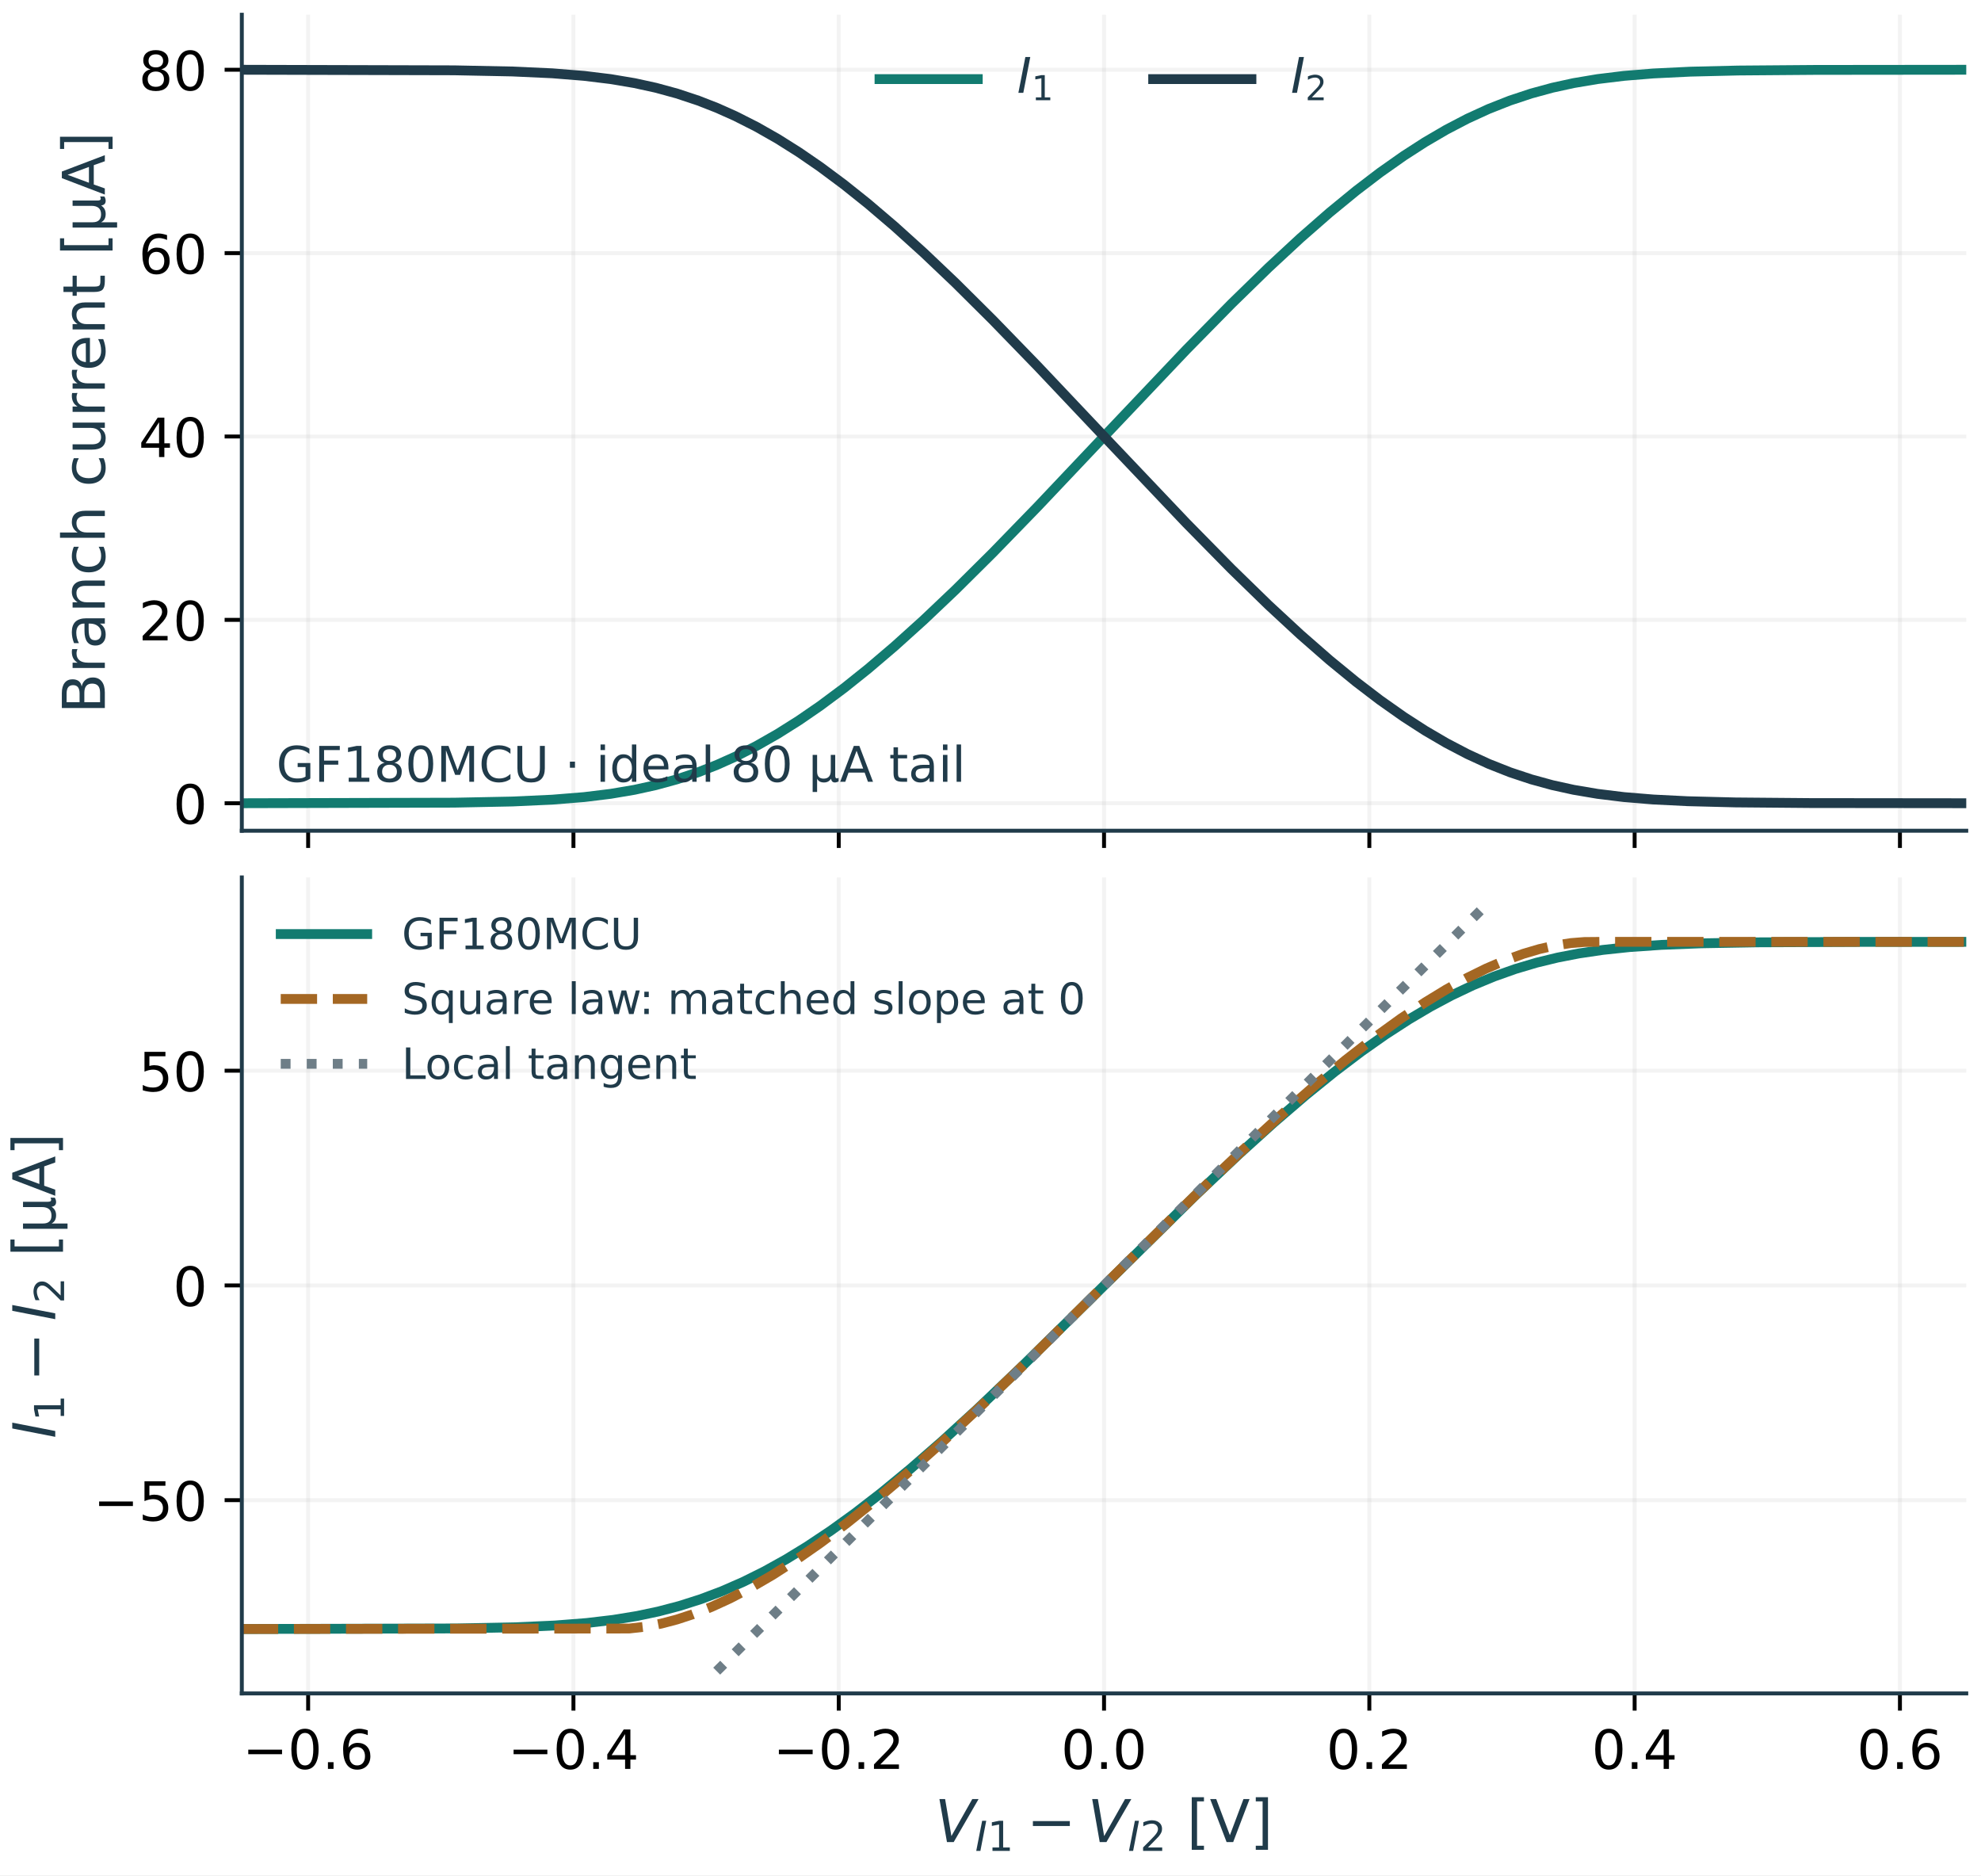
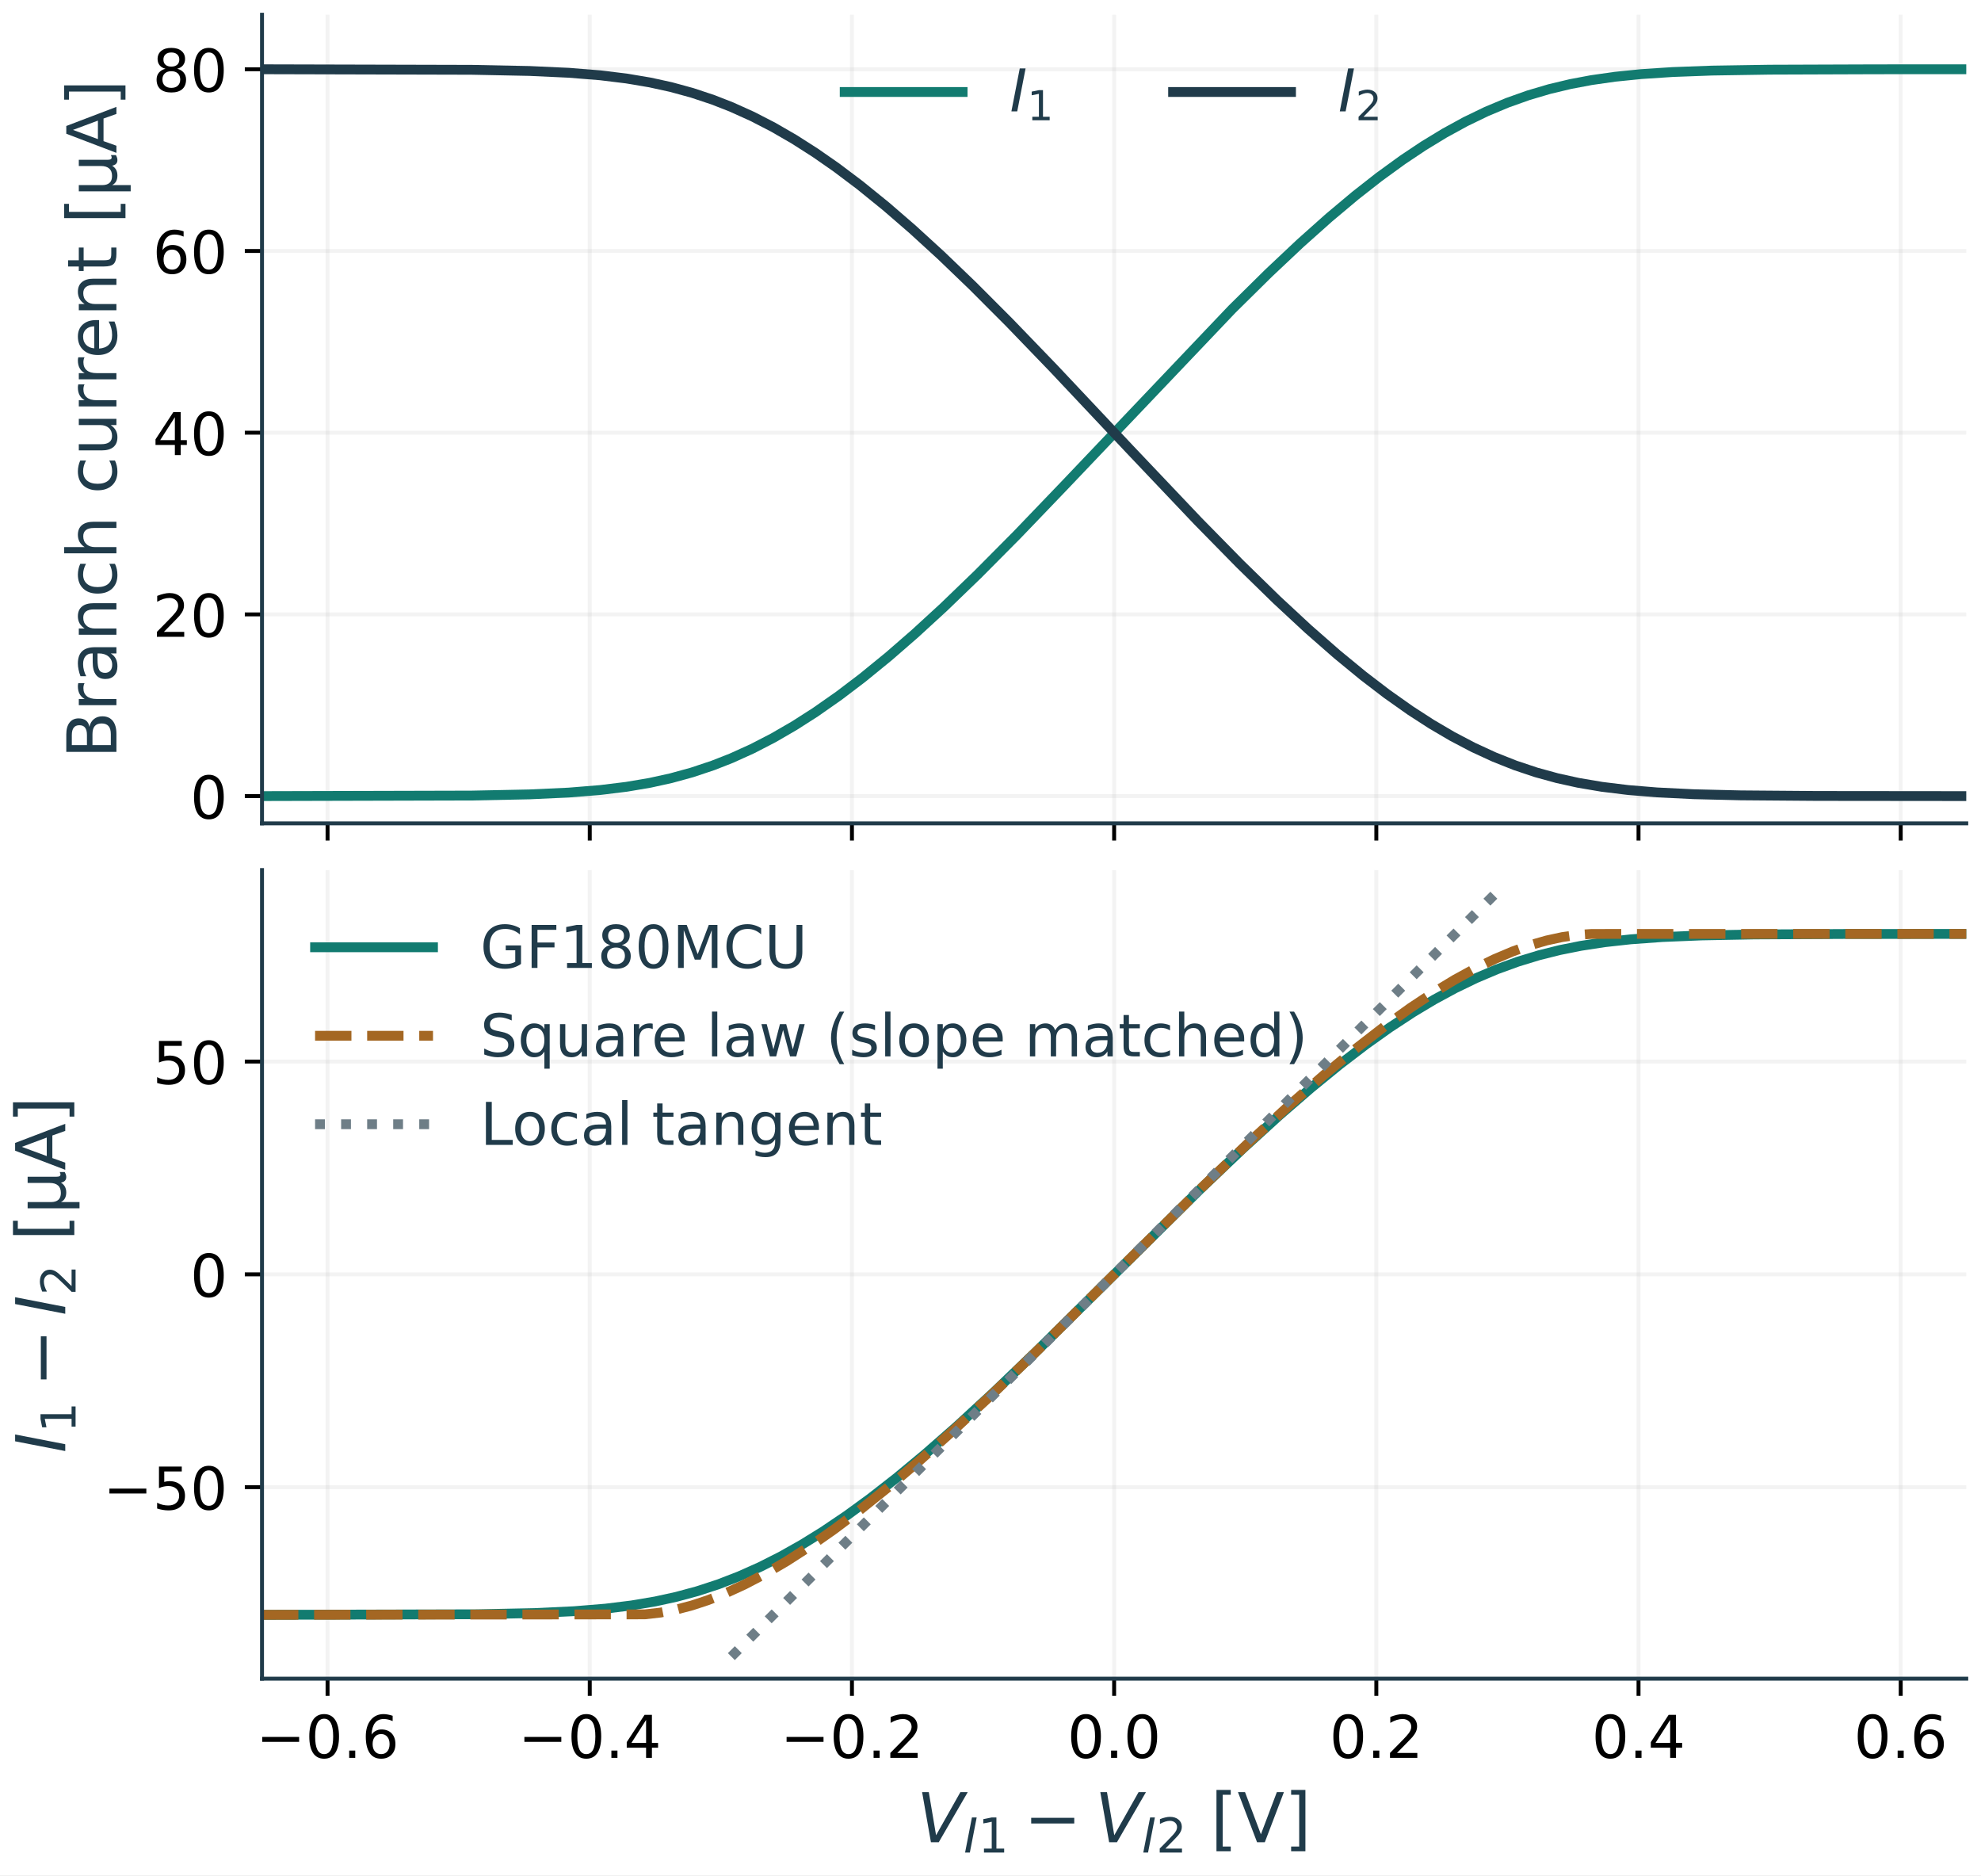
<svg xmlns="http://www.w3.org/2000/svg" xmlns:xlink="http://www.w3.org/1999/xlink" width="403.2pt" height="381.6pt" viewBox="0 0 403.2 381.6" version="1.1">
  <defs>
    <style type="text/css">*{stroke-linejoin: round; stroke-linecap: butt}</style>
  </defs>
  <g id="figure_1">
    <g id="patch_1">
      <path d="M 0 381.6 L 403.2 381.6 L 403.2 0 L 0 0 z " style="fill: #ffffff" />
    </g>
    <g id="axes_1">
      <g id="patch_2">
-         <path d="M 49.218 169.048 L 400.2 169.048 L 400.2 3 L 49.218 3 z " style="fill: #ffffff" />
+         <path d="M 53.329 167.548 L 400.2 167.548 L 400.2 3 L 53.329 3 z " style="fill: #ffffff" />
      </g>
      <g id="matplotlib.axis_1">
        <g id="xtick_1">
          <g id="line2d_1">
-             <path d="M 62.717 169.048 L 62.717 3 " clip-path="url(#pbd8bf62405)" style="fill: none; stroke: #b0b0b0; stroke-opacity: 0.16; stroke-width: 0.8; stroke-linecap: square" />
+             <path d="M 66.67 167.548 L 66.67 3 " clip-path="url(#p7d703b33f4)" style="fill: none; stroke: #b0b0b0; stroke-opacity: 0.16; stroke-width: 0.8; stroke-linecap: square" />
          </g>
          <g id="line2d_2">
            <defs>
              <path id="m599b3dd8d2" d="M 0 0 L 0 3.5 " style="stroke: #000000; stroke-width: 0.8" />
            </defs>
            <g>
-               <use xlink:href="#m599b3dd8d2" x="62.717" y="169.048" style="stroke: #000000; stroke-width: 0.8" />
+               <use xlink:href="#m599b3dd8d2" x="66.67" y="167.548" style="stroke: #000000; stroke-width: 0.8" />
            </g>
          </g>
        </g>
        <g id="xtick_2">
          <g id="line2d_3">
-             <path d="M 116.715 169.048 L 116.715 3 " clip-path="url(#pbd8bf62405)" style="fill: none; stroke: #b0b0b0; stroke-opacity: 0.16; stroke-width: 0.8; stroke-linecap: square" />
+             <path d="M 120.035 167.548 L 120.035 3 " clip-path="url(#p7d703b33f4)" style="fill: none; stroke: #b0b0b0; stroke-opacity: 0.16; stroke-width: 0.8; stroke-linecap: square" />
          </g>
          <g id="line2d_4">
            <g>
-               <use xlink:href="#m599b3dd8d2" x="116.715" y="169.048" style="stroke: #000000; stroke-width: 0.8" />
+               <use xlink:href="#m599b3dd8d2" x="120.035" y="167.548" style="stroke: #000000; stroke-width: 0.8" />
            </g>
          </g>
        </g>
        <g id="xtick_3">
          <g id="line2d_5">
-             <path d="M 170.712 169.048 L 170.712 3 " clip-path="url(#pbd8bf62405)" style="fill: none; stroke: #b0b0b0; stroke-opacity: 0.16; stroke-width: 0.8; stroke-linecap: square" />
+             <path d="M 173.4 167.548 L 173.4 3 " clip-path="url(#p7d703b33f4)" style="fill: none; stroke: #b0b0b0; stroke-opacity: 0.16; stroke-width: 0.8; stroke-linecap: square" />
          </g>
          <g id="line2d_6">
            <g>
-               <use xlink:href="#m599b3dd8d2" x="170.712" y="169.048" style="stroke: #000000; stroke-width: 0.8" />
+               <use xlink:href="#m599b3dd8d2" x="173.4" y="167.548" style="stroke: #000000; stroke-width: 0.8" />
            </g>
          </g>
        </g>
        <g id="xtick_4">
          <g id="line2d_7">
-             <path d="M 224.709 169.048 L 224.709 3 " clip-path="url(#pbd8bf62405)" style="fill: none; stroke: #b0b0b0; stroke-opacity: 0.16; stroke-width: 0.8; stroke-linecap: square" />
+             <path d="M 226.764 167.548 L 226.764 3 " clip-path="url(#p7d703b33f4)" style="fill: none; stroke: #b0b0b0; stroke-opacity: 0.16; stroke-width: 0.8; stroke-linecap: square" />
          </g>
          <g id="line2d_8">
            <g>
-               <use xlink:href="#m599b3dd8d2" x="224.709" y="169.048" style="stroke: #000000; stroke-width: 0.8" />
+               <use xlink:href="#m599b3dd8d2" x="226.764" y="167.548" style="stroke: #000000; stroke-width: 0.8" />
            </g>
          </g>
        </g>
        <g id="xtick_5">
          <g id="line2d_9">
-             <path d="M 278.706 169.048 L 278.706 3 " clip-path="url(#pbd8bf62405)" style="fill: none; stroke: #b0b0b0; stroke-opacity: 0.16; stroke-width: 0.8; stroke-linecap: square" />
+             <path d="M 280.129 167.548 L 280.129 3 " clip-path="url(#p7d703b33f4)" style="fill: none; stroke: #b0b0b0; stroke-opacity: 0.16; stroke-width: 0.8; stroke-linecap: square" />
          </g>
          <g id="line2d_10">
            <g>
-               <use xlink:href="#m599b3dd8d2" x="278.706" y="169.048" style="stroke: #000000; stroke-width: 0.8" />
+               <use xlink:href="#m599b3dd8d2" x="280.129" y="167.548" style="stroke: #000000; stroke-width: 0.8" />
            </g>
          </g>
        </g>
        <g id="xtick_6">
          <g id="line2d_11">
-             <path d="M 332.703 169.048 L 332.703 3 " clip-path="url(#pbd8bf62405)" style="fill: none; stroke: #b0b0b0; stroke-opacity: 0.16; stroke-width: 0.8; stroke-linecap: square" />
+             <path d="M 333.494 167.548 L 333.494 3 " clip-path="url(#p7d703b33f4)" style="fill: none; stroke: #b0b0b0; stroke-opacity: 0.16; stroke-width: 0.8; stroke-linecap: square" />
          </g>
          <g id="line2d_12">
            <g>
-               <use xlink:href="#m599b3dd8d2" x="332.703" y="169.048" style="stroke: #000000; stroke-width: 0.8" />
+               <use xlink:href="#m599b3dd8d2" x="333.494" y="167.548" style="stroke: #000000; stroke-width: 0.8" />
            </g>
          </g>
        </g>
        <g id="xtick_7">
          <g id="line2d_13">
-             <path d="M 386.7 169.048 L 386.7 3 " clip-path="url(#pbd8bf62405)" style="fill: none; stroke: #b0b0b0; stroke-opacity: 0.16; stroke-width: 0.8; stroke-linecap: square" />
+             <path d="M 386.859 167.548 L 386.859 3 " clip-path="url(#p7d703b33f4)" style="fill: none; stroke: #b0b0b0; stroke-opacity: 0.16; stroke-width: 0.8; stroke-linecap: square" />
          </g>
          <g id="line2d_14">
            <g>
-               <use xlink:href="#m599b3dd8d2" x="386.7" y="169.048" style="stroke: #000000; stroke-width: 0.8" />
+               <use xlink:href="#m599b3dd8d2" x="386.859" y="167.548" style="stroke: #000000; stroke-width: 0.8" />
            </g>
          </g>
        </g>
      </g>
      <g id="matplotlib.axis_2">
        <g id="ytick_1">
          <g id="line2d_15">
-             <path d="M 49.218 163.451 L 400.2 163.451 " clip-path="url(#pbd8bf62405)" style="fill: none; stroke: #b0b0b0; stroke-opacity: 0.16; stroke-width: 0.8; stroke-linecap: square" />
+             <path d="M 53.329 162.002 L 400.2 162.002 " clip-path="url(#p7d703b33f4)" style="fill: none; stroke: #b0b0b0; stroke-opacity: 0.16; stroke-width: 0.8; stroke-linecap: square" />
          </g>
          <g id="line2d_16">
            <defs>
              <path id="mff5e4deb81" d="M 0 0 L -3.5 0 " style="stroke: #000000; stroke-width: 0.8" />
            </defs>
            <g>
-               <use xlink:href="#mff5e4deb81" x="49.218" y="163.451" style="stroke: #000000; stroke-width: 0.8" />
+               <use xlink:href="#mff5e4deb81" x="53.329" y="162.002" style="stroke: #000000; stroke-width: 0.8" />
            </g>
          </g>
          <g id="text_1">
-             <text style="font-size: 11px; font-family: 'DejaVu Sans'; text-anchor: end" x="42.218" y="167.63" transform="rotate(-0 42.21821 167.6299)">0</text>
+             <text style="font-size: 12px; font-family: 'DejaVu Sans'; text-anchor: end" x="46.329" y="166.56" transform="rotate(-0 46.32915 166.5602)">0</text>
          </g>
        </g>
        <g id="ytick_2">
          <g id="line2d_17">
-             <path d="M 49.218 126.137 L 400.2 126.137 " clip-path="url(#pbd8bf62405)" style="fill: none; stroke: #b0b0b0; stroke-opacity: 0.16; stroke-width: 0.8; stroke-linecap: square" />
+             <path d="M 53.329 125.025 L 400.2 125.025 " clip-path="url(#p7d703b33f4)" style="fill: none; stroke: #b0b0b0; stroke-opacity: 0.16; stroke-width: 0.8; stroke-linecap: square" />
          </g>
          <g id="line2d_18">
            <g>
-               <use xlink:href="#mff5e4deb81" x="49.218" y="126.137" style="stroke: #000000; stroke-width: 0.8" />
+               <use xlink:href="#mff5e4deb81" x="53.329" y="125.025" style="stroke: #000000; stroke-width: 0.8" />
            </g>
          </g>
          <g id="text_2">
-             <text style="font-size: 11px; font-family: 'DejaVu Sans'; text-anchor: end" x="42.218" y="130.316" transform="rotate(-0 42.21821 130.3158)">20</text>
+             <text style="font-size: 12px; font-family: 'DejaVu Sans'; text-anchor: end" x="46.329" y="129.583" transform="rotate(-0 46.32915 129.5831)">20</text>
          </g>
        </g>
        <g id="ytick_3">
          <g id="line2d_19">
-             <path d="M 49.218 88.823 L 400.2 88.823 " clip-path="url(#pbd8bf62405)" style="fill: none; stroke: #b0b0b0; stroke-opacity: 0.16; stroke-width: 0.8; stroke-linecap: square" />
+             <path d="M 53.329 88.047 L 400.2 88.047 " clip-path="url(#p7d703b33f4)" style="fill: none; stroke: #b0b0b0; stroke-opacity: 0.16; stroke-width: 0.8; stroke-linecap: square" />
          </g>
          <g id="line2d_20">
            <g>
-               <use xlink:href="#mff5e4deb81" x="49.218" y="88.823" style="stroke: #000000; stroke-width: 0.8" />
+               <use xlink:href="#mff5e4deb81" x="53.329" y="88.047" style="stroke: #000000; stroke-width: 0.8" />
            </g>
          </g>
          <g id="text_3">
-             <text style="font-size: 11px; font-family: 'DejaVu Sans'; text-anchor: end" x="42.218" y="93.002" transform="rotate(-0 42.21821 93.00157)">40</text>
+             <text style="font-size: 12px; font-family: 'DejaVu Sans'; text-anchor: end" x="46.329" y="92.606" transform="rotate(-0 46.32915 92.60605)">40</text>
          </g>
        </g>
        <g id="ytick_4">
          <g id="line2d_21">
-             <path d="M 49.218 51.509 L 400.2 51.509 " clip-path="url(#pbd8bf62405)" style="fill: none; stroke: #b0b0b0; stroke-opacity: 0.16; stroke-width: 0.8; stroke-linecap: square" />
+             <path d="M 53.329 51.07 L 400.2 51.07 " clip-path="url(#p7d703b33f4)" style="fill: none; stroke: #b0b0b0; stroke-opacity: 0.16; stroke-width: 0.8; stroke-linecap: square" />
          </g>
          <g id="line2d_22">
            <g>
-               <use xlink:href="#mff5e4deb81" x="49.218" y="51.509" style="stroke: #000000; stroke-width: 0.8" />
+               <use xlink:href="#mff5e4deb81" x="53.329" y="51.07" style="stroke: #000000; stroke-width: 0.8" />
            </g>
          </g>
          <g id="text_4">
-             <text style="font-size: 11px; font-family: 'DejaVu Sans'; text-anchor: end" x="42.218" y="55.687" transform="rotate(-0 42.21821 55.68739)">60</text>
+             <text style="font-size: 12px; font-family: 'DejaVu Sans'; text-anchor: end" x="46.329" y="55.629" transform="rotate(-0 46.32915 55.629)">60</text>
          </g>
        </g>
        <g id="ytick_5">
          <g id="line2d_23">
-             <path d="M 49.218 14.194 L 400.2 14.194 " clip-path="url(#pbd8bf62405)" style="fill: none; stroke: #b0b0b0; stroke-opacity: 0.16; stroke-width: 0.8; stroke-linecap: square" />
+             <path d="M 53.329 14.093 L 400.2 14.093 " clip-path="url(#p7d703b33f4)" style="fill: none; stroke: #b0b0b0; stroke-opacity: 0.16; stroke-width: 0.8; stroke-linecap: square" />
          </g>
          <g id="line2d_24">
            <g>
-               <use xlink:href="#mff5e4deb81" x="49.218" y="14.194" style="stroke: #000000; stroke-width: 0.8" />
+               <use xlink:href="#mff5e4deb81" x="53.329" y="14.093" style="stroke: #000000; stroke-width: 0.8" />
            </g>
          </g>
          <g id="text_5">
-             <text style="font-size: 11px; font-family: 'DejaVu Sans'; text-anchor: end" x="42.218" y="18.373" transform="rotate(-0 42.21821 18.37321)">80</text>
+             <text style="font-size: 12px; font-family: 'DejaVu Sans'; text-anchor: end" x="46.329" y="18.652" transform="rotate(-0 46.32915 18.65195)">80</text>
          </g>
        </g>
        <g id="text_6">
-           <text style="font-size: 12px; font-family: 'DejaVu Sans'; text-anchor: middle; fill: #203b4a" x="21.338" y="86.024" transform="rotate(-90 21.3379 86.0243)">Branch current [µA]</text>
+           <text style="font-size: 14px; font-family: 'DejaVu Sans'; text-anchor: middle; fill: #203b4a" x="23.696" y="85.274" transform="rotate(-90 23.69587 85.27418)">Branch current [µA]</text>
        </g>
      </g>
      <g id="line2d_25">
-         <path d="M 49.218 163.45 L 92.416 163.337 L 104.295 163.098 L 112.395 162.724 L 118.875 162.201 L 124.274 161.541 L 129.134 160.719 L 133.454 159.771 L 137.774 158.587 L 142.093 157.149 L 145.873 155.669 L 149.653 153.978 L 153.973 151.787 L 158.292 149.325 L 162.612 146.602 L 166.932 143.631 L 171.792 140.014 L 176.652 136.129 L 182.051 131.531 L 187.991 126.173 L 194.471 120.023 L 202.03 112.525 L 211.21 103.077 L 224.709 88.813 L 241.448 71.173 L 250.628 61.833 L 258.187 54.465 L 264.667 48.46 L 270.607 43.264 L 276.006 38.837 L 280.866 35.128 L 285.726 31.705 L 290.046 28.921 L 294.365 26.397 L 298.685 24.143 L 303.005 22.165 L 307.325 20.463 L 311.644 19.031 L 315.964 17.853 L 320.284 16.91 L 325.144 16.093 L 330.543 15.437 L 336.483 14.952 L 344.043 14.582 L 353.762 14.35 L 369.421 14.227 L 400.2 14.196 L 400.2 14.196 " clip-path="url(#pbd8bf62405)" style="fill: none; stroke: #127b70; stroke-width: 2; stroke-linecap: square" />
+         <path d="M 53.329 162 L 96.021 161.889 L 107.761 161.651 L 115.766 161.281 L 122.17 160.762 L 127.506 160.109 L 132.309 159.294 L 136.578 158.354 L 140.847 157.182 L 145.116 155.756 L 148.852 154.29 L 153.121 152.358 L 157.39 150.152 L 161.66 147.679 L 165.929 144.949 L 170.732 141.588 L 175.534 137.942 L 180.871 133.589 L 186.207 128.951 L 192.077 123.564 L 199.015 116.874 L 207.02 108.814 L 216.625 98.806 L 250.779 62.907 L 258.25 55.535 L 264.653 49.507 L 270.524 44.272 L 275.86 39.798 L 280.663 36.033 L 285.466 32.543 L 289.735 29.692 L 294.004 27.093 L 298.273 24.758 L 302.542 22.694 L 306.812 20.906 L 311.081 19.388 L 315.35 18.128 L 319.619 17.109 L 323.888 16.305 L 328.691 15.62 L 334.028 15.08 L 340.431 14.66 L 348.436 14.364 L 360.176 14.179 L 382.056 14.102 L 400.2 14.095 L 400.2 14.095 " clip-path="url(#p7d703b33f4)" style="fill: none; stroke: #127b70; stroke-width: 2; stroke-linecap: square" />
      </g>
      <g id="line2d_26">
-         <path d="M 49.218 14.196 L 92.416 14.308 L 104.295 14.546 L 112.395 14.917 L 118.875 15.437 L 124.274 16.093 L 129.134 16.91 L 133.454 17.853 L 137.774 19.031 L 142.093 20.463 L 145.873 21.937 L 149.653 23.622 L 153.973 25.808 L 158.292 28.265 L 162.612 30.985 L 166.932 33.954 L 171.792 37.571 L 176.652 41.457 L 182.051 46.058 L 187.991 51.422 L 194.471 57.58 L 202.03 65.087 L 211.21 74.544 L 225.249 89.387 L 241.448 106.445 L 250.628 115.776 L 258.187 123.134 L 264.667 129.132 L 270.607 134.324 L 276.006 138.747 L 280.866 142.457 L 285.726 145.882 L 290.046 148.668 L 294.365 151.197 L 298.685 153.456 L 303.005 155.441 L 307.325 157.149 L 311.644 158.587 L 315.964 159.771 L 320.284 160.719 L 325.144 161.541 L 330.543 162.201 L 336.483 162.689 L 343.503 163.041 L 353.222 163.286 L 368.341 163.415 L 400.2 163.45 L 400.2 163.45 " clip-path="url(#pbd8bf62405)" style="fill: none; stroke: #203b4a; stroke-width: 2; stroke-linecap: square" />
+         <path d="M 53.329 14.095 L 96.021 14.206 L 107.761 14.442 L 115.766 14.81 L 122.17 15.325 L 127.506 15.974 L 132.309 16.784 L 136.578 17.719 L 140.847 18.886 L 145.116 20.305 L 148.852 21.766 L 153.121 23.692 L 157.39 25.892 L 161.66 28.36 L 165.929 31.087 L 170.198 34.058 L 175.001 37.673 L 180.337 41.999 L 185.674 46.614 L 191.544 51.981 L 197.948 58.13 L 205.419 65.612 L 214.491 75.018 L 229.966 91.449 L 243.841 106.064 L 252.38 114.757 L 259.851 122.049 L 266.254 127.992 L 272.124 133.137 L 277.461 137.521 L 282.264 141.197 L 287.067 144.591 L 291.336 147.352 L 295.605 149.858 L 299.874 152.097 L 304.143 154.063 L 308.412 155.756 L 312.682 157.182 L 316.951 158.354 L 321.22 159.294 L 326.023 160.109 L 331.359 160.762 L 337.229 161.246 L 344.7 161.615 L 354.306 161.847 L 369.782 161.969 L 400.2 162 L 400.2 162 " clip-path="url(#p7d703b33f4)" style="fill: none; stroke: #203b4a; stroke-width: 2; stroke-linecap: square" />
      </g>
      <g id="patch_3">
-         <path d="M 49.218 169.048 L 49.218 3 " style="fill: none; stroke: #203b4a; stroke-width: 0.8; stroke-linejoin: miter; stroke-linecap: square" />
+         <path d="M 53.329 167.548 L 53.329 3 " style="fill: none; stroke: #203b4a; stroke-width: 0.8; stroke-linejoin: miter; stroke-linecap: square" />
      </g>
      <g id="patch_4">
-         <path d="M 49.218 169.048 L 400.2 169.048 " style="fill: none; stroke: #203b4a; stroke-width: 0.8; stroke-linejoin: miter; stroke-linecap: square" />
-       </g>
-       <g id="text_7">
-         <text style="font-size: 10px; font-family: 'DejaVu Sans'; text-anchor: start; fill: #203b4a" x="56.238" y="159.085" transform="rotate(-0 56.23784 159.0855)">GF180MCU · ideal 80 µA tail</text>
+         <path d="M 53.329 167.548 L 400.2 167.548 " style="fill: none; stroke: #203b4a; stroke-width: 0.8; stroke-linejoin: miter; stroke-linecap: square" />
      </g>
      <g id="legend_1">
        <g id="line2d_27">
-           <path d="M 179.009 16.099 L 189.009 16.099 L 199.009 16.099 " style="fill: none; stroke: #127b70; stroke-width: 2; stroke-linecap: square" />
+           <path d="M 171.924 18.718 L 183.924 18.718 L 195.924 18.718 " style="fill: none; stroke: #127b70; stroke-width: 2; stroke-linecap: square" />
+         </g>
+         <g id="text_7">
+           <g style="fill: #203b4a" transform="translate(205.5245 22.91837)">
+             <text>
+               <tspan x="0" y="-0.25" style="font-style: oblique; font-size: 12px; font-family: 'DejaVu Sans'; fill: #203b4a">I</tspan>
+               <tspan x="3.539" y="1.55" style="font-size: 8.4px; font-family: 'DejaVu Sans'; fill: #203b4a">1</tspan>
+             </text>
+           </g>
+         </g>
+         <g id="line2d_28">
+           <path d="M 238.764 18.718 L 250.764 18.718 L 262.764 18.718 " style="fill: none; stroke: #203b4a; stroke-width: 2; stroke-linecap: square" />
        </g>
        <g id="text_8">
-           <g style="fill: #203b4a" transform="translate(207.009 19.59868)">
+           <g style="fill: #203b4a" transform="translate(272.3645 22.91837)">
            <text>
-               <tspan x="0" y="-0.703" style="font-style: oblique; font-size: 10px; font-family: 'DejaVu Sans'; fill: #203b4a">I</tspan>
-               <tspan x="2.949" y="0.797" style="font-size: 7px; font-family: 'DejaVu Sans'; fill: #203b4a">1</tspan>
-             </text>
-           </g>
-         </g>
-         <g id="line2d_28">
-           <path d="M 234.709 16.099 L 244.709 16.099 L 254.709 16.099 " style="fill: none; stroke: #203b4a; stroke-width: 2; stroke-linecap: square" />
-         </g>
-         <g id="text_9">
-           <g style="fill: #203b4a" transform="translate(262.709 19.59868)">
-             <text>
-               <tspan x="0" y="-0.703" style="font-style: oblique; font-size: 10px; font-family: 'DejaVu Sans'; fill: #203b4a">I</tspan>
-               <tspan x="2.949" y="0.797" style="font-size: 7px; font-family: 'DejaVu Sans'; fill: #203b4a">2</tspan>
+               <tspan x="0" y="-0.25" style="font-style: oblique; font-size: 12px; font-family: 'DejaVu Sans'; fill: #203b4a">I</tspan>
+               <tspan x="3.539" y="1.55" style="font-size: 8.4px; font-family: 'DejaVu Sans'; fill: #203b4a">2</tspan>
            </text>
          </g>
        </g>
      </g>
    </g>
    <g id="axes_2">
      <g id="patch_5">
-         <path d="M 49.218 344.597 L 400.2 344.597 L 400.2 178.549 L 49.218 178.549 z " style="fill: #ffffff" />
+         <path d="M 53.329 341.596 L 400.2 341.596 L 400.2 177.049 L 53.329 177.049 z " style="fill: #ffffff" />
      </g>
      <g id="matplotlib.axis_3">
        <g id="xtick_8">
          <g id="line2d_29">
-             <path d="M 62.717 344.597 L 62.717 178.549 " clip-path="url(#p043a8ca837)" style="fill: none; stroke: #b0b0b0; stroke-opacity: 0.16; stroke-width: 0.8; stroke-linecap: square" />
+             <path d="M 66.67 341.596 L 66.67 177.049 " clip-path="url(#p7745c321d3)" style="fill: none; stroke: #b0b0b0; stroke-opacity: 0.16; stroke-width: 0.8; stroke-linecap: square" />
          </g>
          <g id="line2d_30">
            <g>
-               <use xlink:href="#m599b3dd8d2" x="62.717" y="344.597" style="stroke: #000000; stroke-width: 0.8" />
-             </g>
-           </g>
-           <g id="text_10">
-             <text style="font-size: 11px; font-family: 'DejaVu Sans'; text-anchor: middle" x="62.717" y="359.954" transform="rotate(-0 62.7175 359.9544)">−0.6</text>
+               <use xlink:href="#m599b3dd8d2" x="66.67" y="341.596" style="stroke: #000000; stroke-width: 0.8" />
+             </g>
+           </g>
+           <g id="text_9">
+             <text style="font-size: 12px; font-family: 'DejaVu Sans'; text-anchor: middle" x="66.67" y="357.714" transform="rotate(-0 66.67032 357.7137)">−0.6</text>
          </g>
        </g>
        <g id="xtick_9">
          <g id="line2d_31">
-             <path d="M 116.715 344.597 L 116.715 178.549 " clip-path="url(#p043a8ca837)" style="fill: none; stroke: #b0b0b0; stroke-opacity: 0.16; stroke-width: 0.8; stroke-linecap: square" />
+             <path d="M 120.035 341.596 L 120.035 177.049 " clip-path="url(#p7745c321d3)" style="fill: none; stroke: #b0b0b0; stroke-opacity: 0.16; stroke-width: 0.8; stroke-linecap: square" />
          </g>
          <g id="line2d_32">
            <g>
-               <use xlink:href="#m599b3dd8d2" x="116.715" y="344.597" style="stroke: #000000; stroke-width: 0.8" />
-             </g>
-           </g>
-           <g id="text_11">
-             <text style="font-size: 11px; font-family: 'DejaVu Sans'; text-anchor: middle" x="116.715" y="359.954" transform="rotate(-0 116.7147 359.9544)">−0.4</text>
+               <use xlink:href="#m599b3dd8d2" x="120.035" y="341.596" style="stroke: #000000; stroke-width: 0.8" />
+             </g>
+           </g>
+           <g id="text_10">
+             <text style="font-size: 12px; font-family: 'DejaVu Sans'; text-anchor: middle" x="120.035" y="357.714" transform="rotate(-0 120.035 357.7137)">−0.4</text>
          </g>
        </g>
        <g id="xtick_10">
          <g id="line2d_33">
-             <path d="M 170.712 344.597 L 170.712 178.549 " clip-path="url(#p043a8ca837)" style="fill: none; stroke: #b0b0b0; stroke-opacity: 0.16; stroke-width: 0.8; stroke-linecap: square" />
+             <path d="M 173.4 341.596 L 173.4 177.049 " clip-path="url(#p7745c321d3)" style="fill: none; stroke: #b0b0b0; stroke-opacity: 0.16; stroke-width: 0.8; stroke-linecap: square" />
          </g>
          <g id="line2d_34">
            <g>
-               <use xlink:href="#m599b3dd8d2" x="170.712" y="344.597" style="stroke: #000000; stroke-width: 0.8" />
-             </g>
-           </g>
-           <g id="text_12">
-             <text style="font-size: 11px; font-family: 'DejaVu Sans'; text-anchor: middle" x="170.712" y="359.954" transform="rotate(-0 170.7118 359.9544)">−0.2</text>
+               <use xlink:href="#m599b3dd8d2" x="173.4" y="341.596" style="stroke: #000000; stroke-width: 0.8" />
+             </g>
+           </g>
+           <g id="text_11">
+             <text style="font-size: 12px; font-family: 'DejaVu Sans'; text-anchor: middle" x="173.4" y="357.714" transform="rotate(-0 173.3997 357.7137)">−0.2</text>
          </g>
        </g>
        <g id="xtick_11">
          <g id="line2d_35">
-             <path d="M 224.709 344.597 L 224.709 178.549 " clip-path="url(#p043a8ca837)" style="fill: none; stroke: #b0b0b0; stroke-opacity: 0.16; stroke-width: 0.8; stroke-linecap: square" />
+             <path d="M 226.764 341.596 L 226.764 177.049 " clip-path="url(#p7745c321d3)" style="fill: none; stroke: #b0b0b0; stroke-opacity: 0.16; stroke-width: 0.8; stroke-linecap: square" />
          </g>
          <g id="line2d_36">
            <g>
-               <use xlink:href="#m599b3dd8d2" x="224.709" y="344.597" style="stroke: #000000; stroke-width: 0.8" />
-             </g>
-           </g>
-           <g id="text_13">
-             <text style="font-size: 11px; font-family: 'DejaVu Sans'; text-anchor: middle" x="224.709" y="359.954" transform="rotate(-0 224.709 359.9544)">0.0</text>
+               <use xlink:href="#m599b3dd8d2" x="226.764" y="341.596" style="stroke: #000000; stroke-width: 0.8" />
+             </g>
+           </g>
+           <g id="text_12">
+             <text style="font-size: 12px; font-family: 'DejaVu Sans'; text-anchor: middle" x="226.764" y="357.714" transform="rotate(-0 226.7645 357.7137)">0.0</text>
          </g>
        </g>
        <g id="xtick_12">
          <g id="line2d_37">
-             <path d="M 278.706 344.597 L 278.706 178.549 " clip-path="url(#p043a8ca837)" style="fill: none; stroke: #b0b0b0; stroke-opacity: 0.16; stroke-width: 0.8; stroke-linecap: square" />
+             <path d="M 280.129 341.596 L 280.129 177.049 " clip-path="url(#p7745c321d3)" style="fill: none; stroke: #b0b0b0; stroke-opacity: 0.16; stroke-width: 0.8; stroke-linecap: square" />
          </g>
          <g id="line2d_38">
            <g>
-               <use xlink:href="#m599b3dd8d2" x="278.706" y="344.597" style="stroke: #000000; stroke-width: 0.8" />
-             </g>
-           </g>
-           <g id="text_14">
-             <text style="font-size: 11px; font-family: 'DejaVu Sans'; text-anchor: middle" x="278.706" y="359.954" transform="rotate(-0 278.7061 359.9544)">0.2</text>
+               <use xlink:href="#m599b3dd8d2" x="280.129" y="341.596" style="stroke: #000000; stroke-width: 0.8" />
+             </g>
+           </g>
+           <g id="text_13">
+             <text style="font-size: 12px; font-family: 'DejaVu Sans'; text-anchor: middle" x="280.129" y="357.714" transform="rotate(-0 280.1292 357.7137)">0.2</text>
          </g>
        </g>
        <g id="xtick_13">
          <g id="line2d_39">
-             <path d="M 332.703 344.597 L 332.703 178.549 " clip-path="url(#p043a8ca837)" style="fill: none; stroke: #b0b0b0; stroke-opacity: 0.16; stroke-width: 0.8; stroke-linecap: square" />
+             <path d="M 333.494 341.596 L 333.494 177.049 " clip-path="url(#p7745c321d3)" style="fill: none; stroke: #b0b0b0; stroke-opacity: 0.16; stroke-width: 0.8; stroke-linecap: square" />
          </g>
          <g id="line2d_40">
            <g>
-               <use xlink:href="#m599b3dd8d2" x="332.703" y="344.597" style="stroke: #000000; stroke-width: 0.8" />
-             </g>
-           </g>
-           <g id="text_15">
-             <text style="font-size: 11px; font-family: 'DejaVu Sans'; text-anchor: middle" x="332.703" y="359.954" transform="rotate(-0 332.7033 359.9544)">0.4</text>
+               <use xlink:href="#m599b3dd8d2" x="333.494" y="341.596" style="stroke: #000000; stroke-width: 0.8" />
+             </g>
+           </g>
+           <g id="text_14">
+             <text style="font-size: 12px; font-family: 'DejaVu Sans'; text-anchor: middle" x="333.494" y="357.714" transform="rotate(-0 333.4939 357.7137)">0.4</text>
          </g>
        </g>
        <g id="xtick_14">
          <g id="line2d_41">
-             <path d="M 386.7 344.597 L 386.7 178.549 " clip-path="url(#p043a8ca837)" style="fill: none; stroke: #b0b0b0; stroke-opacity: 0.16; stroke-width: 0.8; stroke-linecap: square" />
+             <path d="M 386.859 341.596 L 386.859 177.049 " clip-path="url(#p7745c321d3)" style="fill: none; stroke: #b0b0b0; stroke-opacity: 0.16; stroke-width: 0.8; stroke-linecap: square" />
          </g>
          <g id="line2d_42">
            <g>
-               <use xlink:href="#m599b3dd8d2" x="386.7" y="344.597" style="stroke: #000000; stroke-width: 0.8" />
-             </g>
-           </g>
-           <g id="text_16">
-             <text style="font-size: 11px; font-family: 'DejaVu Sans'; text-anchor: middle" x="386.7" y="359.954" transform="rotate(-0 386.7005 359.9544)">0.6</text>
-           </g>
-         </g>
-         <g id="text_17">
-           <g style="fill: #203b4a" transform="translate(190.269 375.7169)">
+               <use xlink:href="#m599b3dd8d2" x="386.859" y="341.596" style="stroke: #000000; stroke-width: 0.8" />
+             </g>
+           </g>
+           <g id="text_15">
+             <text style="font-size: 12px; font-family: 'DejaVu Sans'; text-anchor: middle" x="386.859" y="357.714" transform="rotate(-0 386.8586 357.7137)">0.6</text>
+           </g>
+         </g>
+         <g id="text_16">
+           <g style="fill: #203b4a" transform="translate(186.5845 375.2365)">
            <text>
-               <tspan x="0" y="-0.875" style="font-style: oblique; font-size: 12px; font-family: 'DejaVu Sans'; fill: #203b4a">V</tspan>
-               <tspan x="31.089" y="-0.875" style="font-style: oblique; font-size: 12px; font-family: 'DejaVu Sans'; fill: #203b4a">V</tspan>
-               <tspan x="8.209" y="0.925" style="font-style: oblique; font-size: 8.4px; font-family: 'DejaVu Sans'; fill: #203b4a">I</tspan>
-               <tspan x="39.298" y="0.925" style="font-style: oblique; font-size: 8.4px; font-family: 'DejaVu Sans'; fill: #203b4a">I</tspan>
-               <tspan x="10.686" y="0.925" style="font-size: 8.4px; font-family: 'DejaVu Sans'; fill: #203b4a">1</tspan>
-               <tspan x="41.776" y="0.925" style="font-size: 8.4px; font-family: 'DejaVu Sans'; fill: #203b4a">2</tspan>
-               <tspan x="18.697" y="-0.875" style="font-size: 12px; font-family: 'DejaVu Sans'; fill: #203b4a">−</tspan>
-               <tspan x="47.448" y="-0.875" style="font-size: 12px; font-family: 'DejaVu Sans'; fill: #203b4a"> </tspan>
-               <tspan x="51.263" y="-0.875" style="font-size: 12px; font-family: 'DejaVu Sans'; fill: #203b4a">[</tspan>
-               <tspan x="55.944" y="-0.875" style="font-size: 12px; font-family: 'DejaVu Sans'; fill: #203b4a">V</tspan>
-               <tspan x="64.153" y="-0.875" style="font-size: 12px; font-family: 'DejaVu Sans'; fill: #203b4a">]</tspan>
+               <tspan x="0" y="-0.359" style="font-style: oblique; font-size: 14px; font-family: 'DejaVu Sans'; fill: #203b4a">V</tspan>
+               <tspan x="36.271" y="-0.359" style="font-style: oblique; font-size: 14px; font-family: 'DejaVu Sans'; fill: #203b4a">V</tspan>
+               <tspan x="9.577" y="1.741" style="font-style: oblique; font-size: 9.8px; font-family: 'DejaVu Sans'; fill: #203b4a">I</tspan>
+               <tspan x="45.848" y="1.741" style="font-style: oblique; font-size: 9.8px; font-family: 'DejaVu Sans'; fill: #203b4a">I</tspan>
+               <tspan x="12.467" y="1.741" style="font-size: 9.8px; font-family: 'DejaVu Sans'; fill: #203b4a">1</tspan>
+               <tspan x="48.738" y="1.741" style="font-size: 9.8px; font-family: 'DejaVu Sans'; fill: #203b4a">2</tspan>
+               <tspan x="21.813" y="-0.359" style="font-size: 14px; font-family: 'DejaVu Sans'; fill: #203b4a">−</tspan>
+               <tspan x="55.356" y="-0.359" style="font-size: 14px; font-family: 'DejaVu Sans'; fill: #203b4a"> </tspan>
+               <tspan x="59.806" y="-0.359" style="font-size: 14px; font-family: 'DejaVu Sans'; fill: #203b4a">[</tspan>
+               <tspan x="65.268" y="-0.359" style="font-size: 14px; font-family: 'DejaVu Sans'; fill: #203b4a">V</tspan>
+               <tspan x="74.845" y="-0.359" style="font-size: 14px; font-family: 'DejaVu Sans'; fill: #203b4a">]</tspan>
            </text>
          </g>
        </g>
      </g>
      <g id="matplotlib.axis_4">
        <g id="ytick_6">
          <g id="line2d_43">
-             <path d="M 49.218 305.27 L 400.2 305.27 " clip-path="url(#p043a8ca837)" style="fill: none; stroke: #b0b0b0; stroke-opacity: 0.16; stroke-width: 0.8; stroke-linecap: square" />
+             <path d="M 53.329 302.625 L 400.2 302.625 " clip-path="url(#p7745c321d3)" style="fill: none; stroke: #b0b0b0; stroke-opacity: 0.16; stroke-width: 0.8; stroke-linecap: square" />
          </g>
          <g id="line2d_44">
            <g>
-               <use xlink:href="#mff5e4deb81" x="49.218" y="305.27" style="stroke: #000000; stroke-width: 0.8" />
-             </g>
-           </g>
-           <g id="text_18">
-             <text style="font-size: 11px; font-family: 'DejaVu Sans'; text-anchor: end" x="42.218" y="309.448" transform="rotate(-0 42.21821 309.4485)">−50</text>
+               <use xlink:href="#mff5e4deb81" x="53.329" y="302.625" style="stroke: #000000; stroke-width: 0.8" />
+             </g>
+           </g>
+           <g id="text_17">
+             <text style="font-size: 12px; font-family: 'DejaVu Sans'; text-anchor: end" x="46.329" y="307.183" transform="rotate(-0 46.32915 307.1832)">−50</text>
          </g>
        </g>
        <g id="ytick_7">
          <g id="line2d_45">
-             <path d="M 49.218 261.573 L 400.2 261.573 " clip-path="url(#p043a8ca837)" style="fill: none; stroke: #b0b0b0; stroke-opacity: 0.16; stroke-width: 0.8; stroke-linecap: square" />
+             <path d="M 53.329 259.323 L 400.2 259.323 " clip-path="url(#p7745c321d3)" style="fill: none; stroke: #b0b0b0; stroke-opacity: 0.16; stroke-width: 0.8; stroke-linecap: square" />
          </g>
          <g id="line2d_46">
            <g>
-               <use xlink:href="#mff5e4deb81" x="49.218" y="261.573" style="stroke: #000000; stroke-width: 0.8" />
-             </g>
-           </g>
-           <g id="text_19">
-             <text style="font-size: 11px; font-family: 'DejaVu Sans'; text-anchor: end" x="42.218" y="265.752" transform="rotate(-0 42.21821 265.7516)">0</text>
+               <use xlink:href="#mff5e4deb81" x="53.329" y="259.323" style="stroke: #000000; stroke-width: 0.8" />
+             </g>
+           </g>
+           <g id="text_18">
+             <text style="font-size: 12px; font-family: 'DejaVu Sans'; text-anchor: end" x="46.329" y="263.881" transform="rotate(-0 46.32915 263.8811)">0</text>
          </g>
        </g>
        <g id="ytick_8">
          <g id="line2d_47">
-             <path d="M 49.218 217.876 L 400.2 217.876 " clip-path="url(#p043a8ca837)" style="fill: none; stroke: #b0b0b0; stroke-opacity: 0.16; stroke-width: 0.8; stroke-linecap: square" />
+             <path d="M 53.329 216.02 L 400.2 216.02 " clip-path="url(#p7745c321d3)" style="fill: none; stroke: #b0b0b0; stroke-opacity: 0.16; stroke-width: 0.8; stroke-linecap: square" />
          </g>
          <g id="line2d_48">
            <g>
-               <use xlink:href="#mff5e4deb81" x="49.218" y="217.876" style="stroke: #000000; stroke-width: 0.8" />
-             </g>
-           </g>
-           <g id="text_20">
-             <text style="font-size: 11px; font-family: 'DejaVu Sans'; text-anchor: end" x="42.218" y="222.055" transform="rotate(-0 42.21821 222.0547)">50</text>
-           </g>
-         </g>
-         <g id="text_21">
-           <g style="fill: #203b4a" transform="translate(12.12024 292.7129) rotate(-90)">
+               <use xlink:href="#mff5e4deb81" x="53.329" y="216.02" style="stroke: #000000; stroke-width: 0.8" />
+             </g>
+           </g>
+           <g id="text_19">
+             <text style="font-size: 12px; font-family: 'DejaVu Sans'; text-anchor: end" x="46.329" y="220.579" transform="rotate(-0 46.32915 220.5791)">50</text>
+           </g>
+         </g>
+         <g id="text_20">
+           <g style="fill: #203b4a" transform="translate(13.64024 295.6525) rotate(-90)">
            <text>
-               <tspan x="0" y="-0.875" style="font-style: oblique; font-size: 12px; font-family: 'DejaVu Sans'; fill: #203b4a">I</tspan>
-               <tspan x="23.942" y="-0.875" style="font-style: oblique; font-size: 12px; font-family: 'DejaVu Sans'; fill: #203b4a">I</tspan>
-               <tspan x="3.539" y="0.925" style="font-size: 8.4px; font-family: 'DejaVu Sans'; fill: #203b4a">1</tspan>
-               <tspan x="27.481" y="0.925" style="font-size: 8.4px; font-family: 'DejaVu Sans'; fill: #203b4a">2</tspan>
-               <tspan x="11.549" y="-0.875" style="font-size: 12px; font-family: 'DejaVu Sans'; fill: #203b4a">−</tspan>
-               <tspan x="33.154" y="-0.875" style="font-size: 12px; font-family: 'DejaVu Sans'; fill: #203b4a"> </tspan>
-               <tspan x="36.968" y="-0.875" style="font-size: 12px; font-family: 'DejaVu Sans'; fill: #203b4a">[</tspan>
-               <tspan x="41.65" y="-0.875" style="font-size: 12px; font-family: 'DejaVu Sans'; fill: #203b4a">µ</tspan>
-               <tspan x="49.284" y="-0.875" style="font-size: 12px; font-family: 'DejaVu Sans'; fill: #203b4a">A</tspan>
-               <tspan x="57.493" y="-0.875" style="font-size: 12px; font-family: 'DejaVu Sans'; fill: #203b4a">]</tspan>
+               <tspan x="0" y="-0.359" style="font-style: oblique; font-size: 14px; font-family: 'DejaVu Sans'; fill: #203b4a">I</tspan>
+               <tspan x="27.932" y="-0.359" style="font-style: oblique; font-size: 14px; font-family: 'DejaVu Sans'; fill: #203b4a">I</tspan>
+               <tspan x="4.129" y="1.741" style="font-size: 9.8px; font-family: 'DejaVu Sans'; fill: #203b4a">1</tspan>
+               <tspan x="32.061" y="1.741" style="font-size: 9.8px; font-family: 'DejaVu Sans'; fill: #203b4a">2</tspan>
+               <tspan x="13.474" y="-0.359" style="font-size: 14px; font-family: 'DejaVu Sans'; fill: #203b4a">−</tspan>
+               <tspan x="38.679" y="-0.359" style="font-size: 14px; font-family: 'DejaVu Sans'; fill: #203b4a"> </tspan>
+               <tspan x="43.129" y="-0.359" style="font-size: 14px; font-family: 'DejaVu Sans'; fill: #203b4a">[</tspan>
+               <tspan x="48.591" y="-0.359" style="font-size: 14px; font-family: 'DejaVu Sans'; fill: #203b4a">µ</tspan>
+               <tspan x="57.498" y="-0.359" style="font-size: 14px; font-family: 'DejaVu Sans'; fill: #203b4a">A</tspan>
+               <tspan x="67.076" y="-0.359" style="font-size: 14px; font-family: 'DejaVu Sans'; fill: #203b4a">]</tspan>
            </text>
          </g>
        </g>
      </g>
      <g id="line2d_49">
-         <path d="M 49.218 331.487 L 92.956 331.376 L 104.835 331.141 L 112.935 330.776 L 119.415 330.268 L 124.814 329.63 L 129.674 328.837 L 133.994 327.924 L 138.314 326.79 L 142.633 325.414 L 146.953 323.784 L 151.273 321.896 L 155.593 319.749 L 159.912 317.352 L 164.232 314.713 L 169.092 311.475 L 173.952 307.971 L 179.351 303.798 L 185.291 298.905 L 191.771 293.258 L 198.79 286.841 L 207.43 278.618 L 218.769 267.48 L 243.608 242.964 L 252.248 234.8 L 259.267 228.449 L 265.747 222.878 L 271.687 218.067 L 277.086 213.979 L 281.946 210.561 L 286.806 207.416 L 291.125 204.866 L 295.445 202.561 L 299.765 200.511 L 304.085 198.72 L 308.405 197.187 L 312.724 195.903 L 317.044 194.855 L 321.364 194.019 L 326.224 193.3 L 331.623 192.727 L 338.103 192.277 L 346.203 191.957 L 357.542 191.759 L 378.061 191.67 L 400.2 191.659 L 400.2 191.659 " clip-path="url(#p043a8ca837)" style="fill: none; stroke: #127b70; stroke-width: 2; stroke-linecap: square" />
+         <path d="M 53.329 328.605 L 97.088 328.489 L 108.828 328.245 L 116.833 327.867 L 123.237 327.344 L 128.573 326.688 L 133.376 325.877 L 137.645 324.946 L 141.915 323.793 L 146.184 322.399 L 150.453 320.752 L 154.722 318.849 L 158.991 316.69 L 163.26 314.283 L 167.53 311.64 L 172.332 308.4 L 177.135 304.901 L 182.472 300.737 L 188.342 295.862 L 194.746 290.242 L 202.217 283.361 L 210.755 275.176 L 222.495 263.582 L 244.375 241.913 L 252.913 233.784 L 260.384 226.972 L 266.788 221.425 L 272.658 216.63 L 277.995 212.55 L 282.797 209.135 L 287.6 205.987 L 291.869 203.431 L 296.139 201.116 L 300.408 199.053 L 304.677 197.245 L 308.946 195.694 L 313.215 194.392 L 317.484 193.325 L 321.754 192.472 L 326.556 191.736 L 331.893 191.147 L 338.297 190.682 L 346.301 190.351 L 356.974 190.15 L 375.652 190.055 L 400.2 190.04 L 400.2 190.04 " clip-path="url(#p7745c321d3)" style="fill: none; stroke: #127b70; stroke-width: 2; stroke-linecap: square" />
      </g>
      <g id="line2d_50">
-         <path d="M 49.218 331.488 L 128.054 331.391 L 131.294 331.023 L 134.534 330.404 L 137.774 329.553 L 141.013 328.49 L 144.793 327.003 L 148.573 325.272 L 152.893 323.021 L 157.213 320.506 L 162.072 317.392 L 166.932 314.006 L 172.332 309.96 L 178.271 305.208 L 184.751 299.713 L 191.771 293.454 L 199.87 285.914 L 209.59 276.539 L 223.629 262.648 L 243.068 243.45 L 252.788 234.181 L 260.887 226.767 L 267.907 220.648 L 273.846 215.741 L 279.786 211.128 L 285.186 207.227 L 290.046 203.988 L 294.365 201.351 L 298.685 198.964 L 302.465 197.103 L 306.245 195.474 L 310.024 194.098 L 313.264 193.14 L 316.504 192.402 L 319.744 191.906 L 322.444 191.692 L 326.224 191.658 L 400.2 191.658 L 400.2 191.658 " clip-path="url(#p043a8ca837)" style="fill: none; stroke-dasharray: 7.4,3.2; stroke-dashoffset: 0; stroke: #a46723; stroke-width: 2" />
+         <path d="M 53.329 328.606 L 131.242 328.51 L 134.444 328.145 L 137.645 327.531 L 140.847 326.689 L 144.049 325.635 L 147.785 324.162 L 151.52 322.446 L 155.789 320.216 L 160.059 317.723 L 164.861 314.637 L 169.664 311.282 L 175.001 307.273 L 180.871 302.564 L 187.275 297.118 L 194.212 290.915 L 202.217 283.444 L 211.822 274.154 L 225.697 260.388 L 244.908 241.364 L 254.514 232.178 L 262.519 224.831 L 269.456 218.767 L 275.86 213.476 L 281.73 208.933 L 287.067 205.098 L 291.869 201.919 L 296.139 199.335 L 300.408 197.003 L 304.143 195.19 L 307.879 193.61 L 311.614 192.285 L 314.816 191.37 L 318.018 190.678 L 321.22 190.228 L 323.888 190.054 L 329.758 190.039 L 400.2 190.039 L 400.2 190.039 " clip-path="url(#p7745c321d3)" style="fill: none; stroke-dasharray: 7.4,3.2; stroke-dashoffset: 0; stroke: #a46723; stroke-width: 2" />
      </g>
      <g id="line2d_51">
-         <path d="M 145.873 340.067 L 303.545 183.079 L 303.545 183.079 " clip-path="url(#p043a8ca837)" style="fill: none; stroke-dasharray: 2,3.3; stroke-dashoffset: 0; stroke: #6e7e87; stroke-width: 2" />
+         <path d="M 148.852 337.107 L 304.677 181.538 L 304.677 181.538 " clip-path="url(#p7745c321d3)" style="fill: none; stroke-dasharray: 2,3.3; stroke-dashoffset: 0; stroke: #6e7e87; stroke-width: 2" />
      </g>
      <g id="patch_6">
-         <path d="M 49.218 344.597 L 49.218 178.549 " style="fill: none; stroke: #203b4a; stroke-width: 0.8; stroke-linejoin: miter; stroke-linecap: square" />
+         <path d="M 53.329 341.596 L 53.329 177.049 " style="fill: none; stroke: #203b4a; stroke-width: 0.8; stroke-linejoin: miter; stroke-linecap: square" />
      </g>
      <g id="patch_7">
-         <path d="M 49.218 344.597 L 400.2 344.597 " style="fill: none; stroke: #203b4a; stroke-width: 0.8; stroke-linejoin: miter; stroke-linecap: square" />
+         <path d="M 53.329 341.596 L 400.2 341.596 " style="fill: none; stroke: #203b4a; stroke-width: 0.8; stroke-linejoin: miter; stroke-linecap: square" />
      </g>
      <g id="legend_2">
        <g id="line2d_52">
-           <path d="M 57.138 190.075 L 65.938 190.075 L 74.738 190.075 " style="fill: none; stroke: #127b70; stroke-width: 2; stroke-linecap: square" />
+           <path d="M 64.129 192.767 L 76.129 192.767 L 88.129 192.767 " style="fill: none; stroke: #127b70; stroke-width: 2; stroke-linecap: square" />
+         </g>
+         <g id="text_21">
+           <text style="font-size: 12px; font-family: 'DejaVu Sans'; text-anchor: start; fill: #203b4a" x="97.729" y="196.967" transform="rotate(-0 97.72915 196.9667)">GF180MCU</text>
+         </g>
+         <g id="line2d_53">
+           <path d="M 64.129 210.768 L 76.129 210.768 L 88.129 210.768 " style="fill: none; stroke-dasharray: 7.4,3.2; stroke-dashoffset: 0; stroke: #a46723; stroke-width: 2" />
        </g>
        <g id="text_22">
-           <text style="font-size: 8.8px; font-family: 'DejaVu Sans'; text-anchor: start; fill: #203b4a" x="81.778" y="193.155" transform="rotate(-0 81.77821 193.1555)">GF180MCU</text>
-         </g>
-         <g id="line2d_53">
-           <path d="M 57.138 203.276 L 65.938 203.276 L 74.738 203.276 " style="fill: none; stroke-dasharray: 7.4,3.2; stroke-dashoffset: 0; stroke: #a46723; stroke-width: 2" />
+           <text style="font-size: 12px; font-family: 'DejaVu Sans'; text-anchor: start; fill: #203b4a" x="97.729" y="214.968" transform="rotate(-0 97.72915 214.9677)">Square law (slope matched)</text>
+         </g>
+         <g id="line2d_54">
+           <path d="M 64.129 228.769 L 76.129 228.769 L 88.129 228.769 " style="fill: none; stroke-dasharray: 2,3.3; stroke-dashoffset: 0; stroke: #6e7e87; stroke-width: 2" />
        </g>
        <g id="text_23">
-           <text style="font-size: 8.8px; font-family: 'DejaVu Sans'; text-anchor: start; fill: #203b4a" x="81.778" y="206.356" transform="rotate(-0 81.77821 206.3561)">Square law: matched slope at 0</text>
-         </g>
-         <g id="line2d_54">
-           <path d="M 57.138 216.477 L 65.938 216.477 L 74.738 216.477 " style="fill: none; stroke-dasharray: 2,3.3; stroke-dashoffset: 0; stroke: #6e7e87; stroke-width: 2" />
-         </g>
-         <g id="text_24">
-           <text style="font-size: 8.8px; font-family: 'DejaVu Sans'; text-anchor: start; fill: #203b4a" x="81.778" y="219.557" transform="rotate(-0 81.77821 219.5568)">Local tangent</text>
+           <text style="font-size: 12px; font-family: 'DejaVu Sans'; text-anchor: start; fill: #203b4a" x="97.729" y="232.969" transform="rotate(-0 97.72915 232.9686)">Local tangent</text>
        </g>
      </g>
    </g>
  </g>
  <defs>
-     <clipPath id="pbd8bf62405">
-       <rect x="49.218" y="3" width="350.982" height="166.048" />
+     <clipPath id="p7d703b33f4">
+       <rect x="53.329" y="3" width="346.871" height="164.548" />
    </clipPath>
-     <clipPath id="p043a8ca837">
-       <rect x="49.218" y="178.549" width="350.982" height="166.048" />
+     <clipPath id="p7745c321d3">
+       <rect x="53.329" y="177.049" width="346.871" height="164.548" />
    </clipPath>
  </defs>
</svg>
